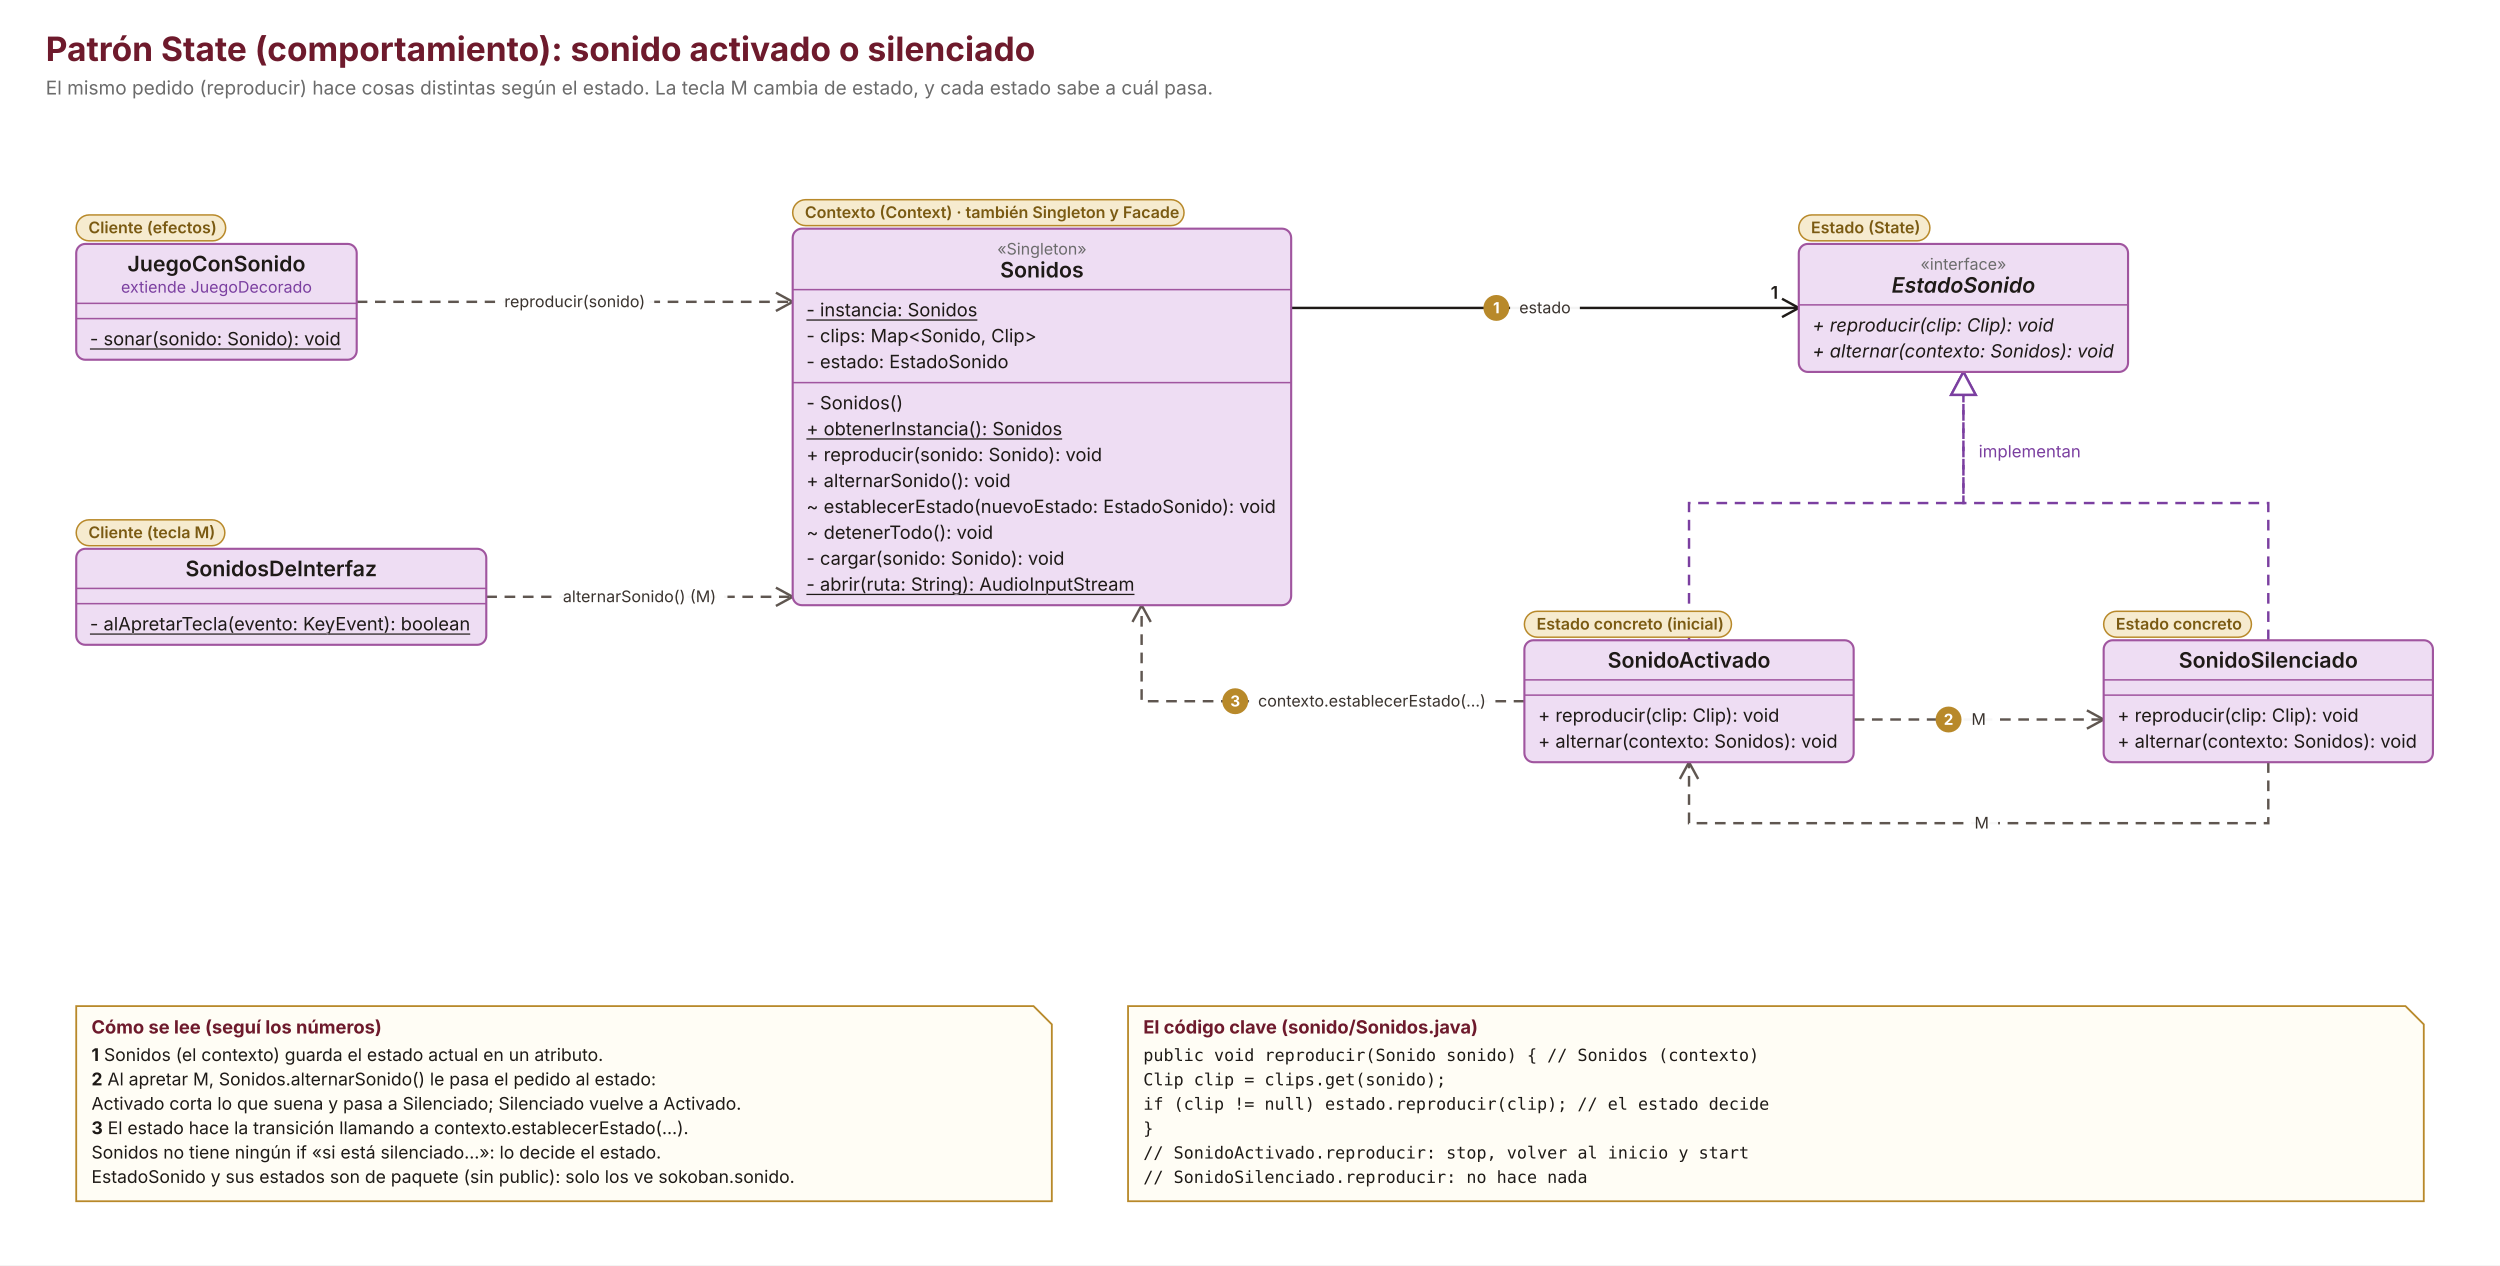
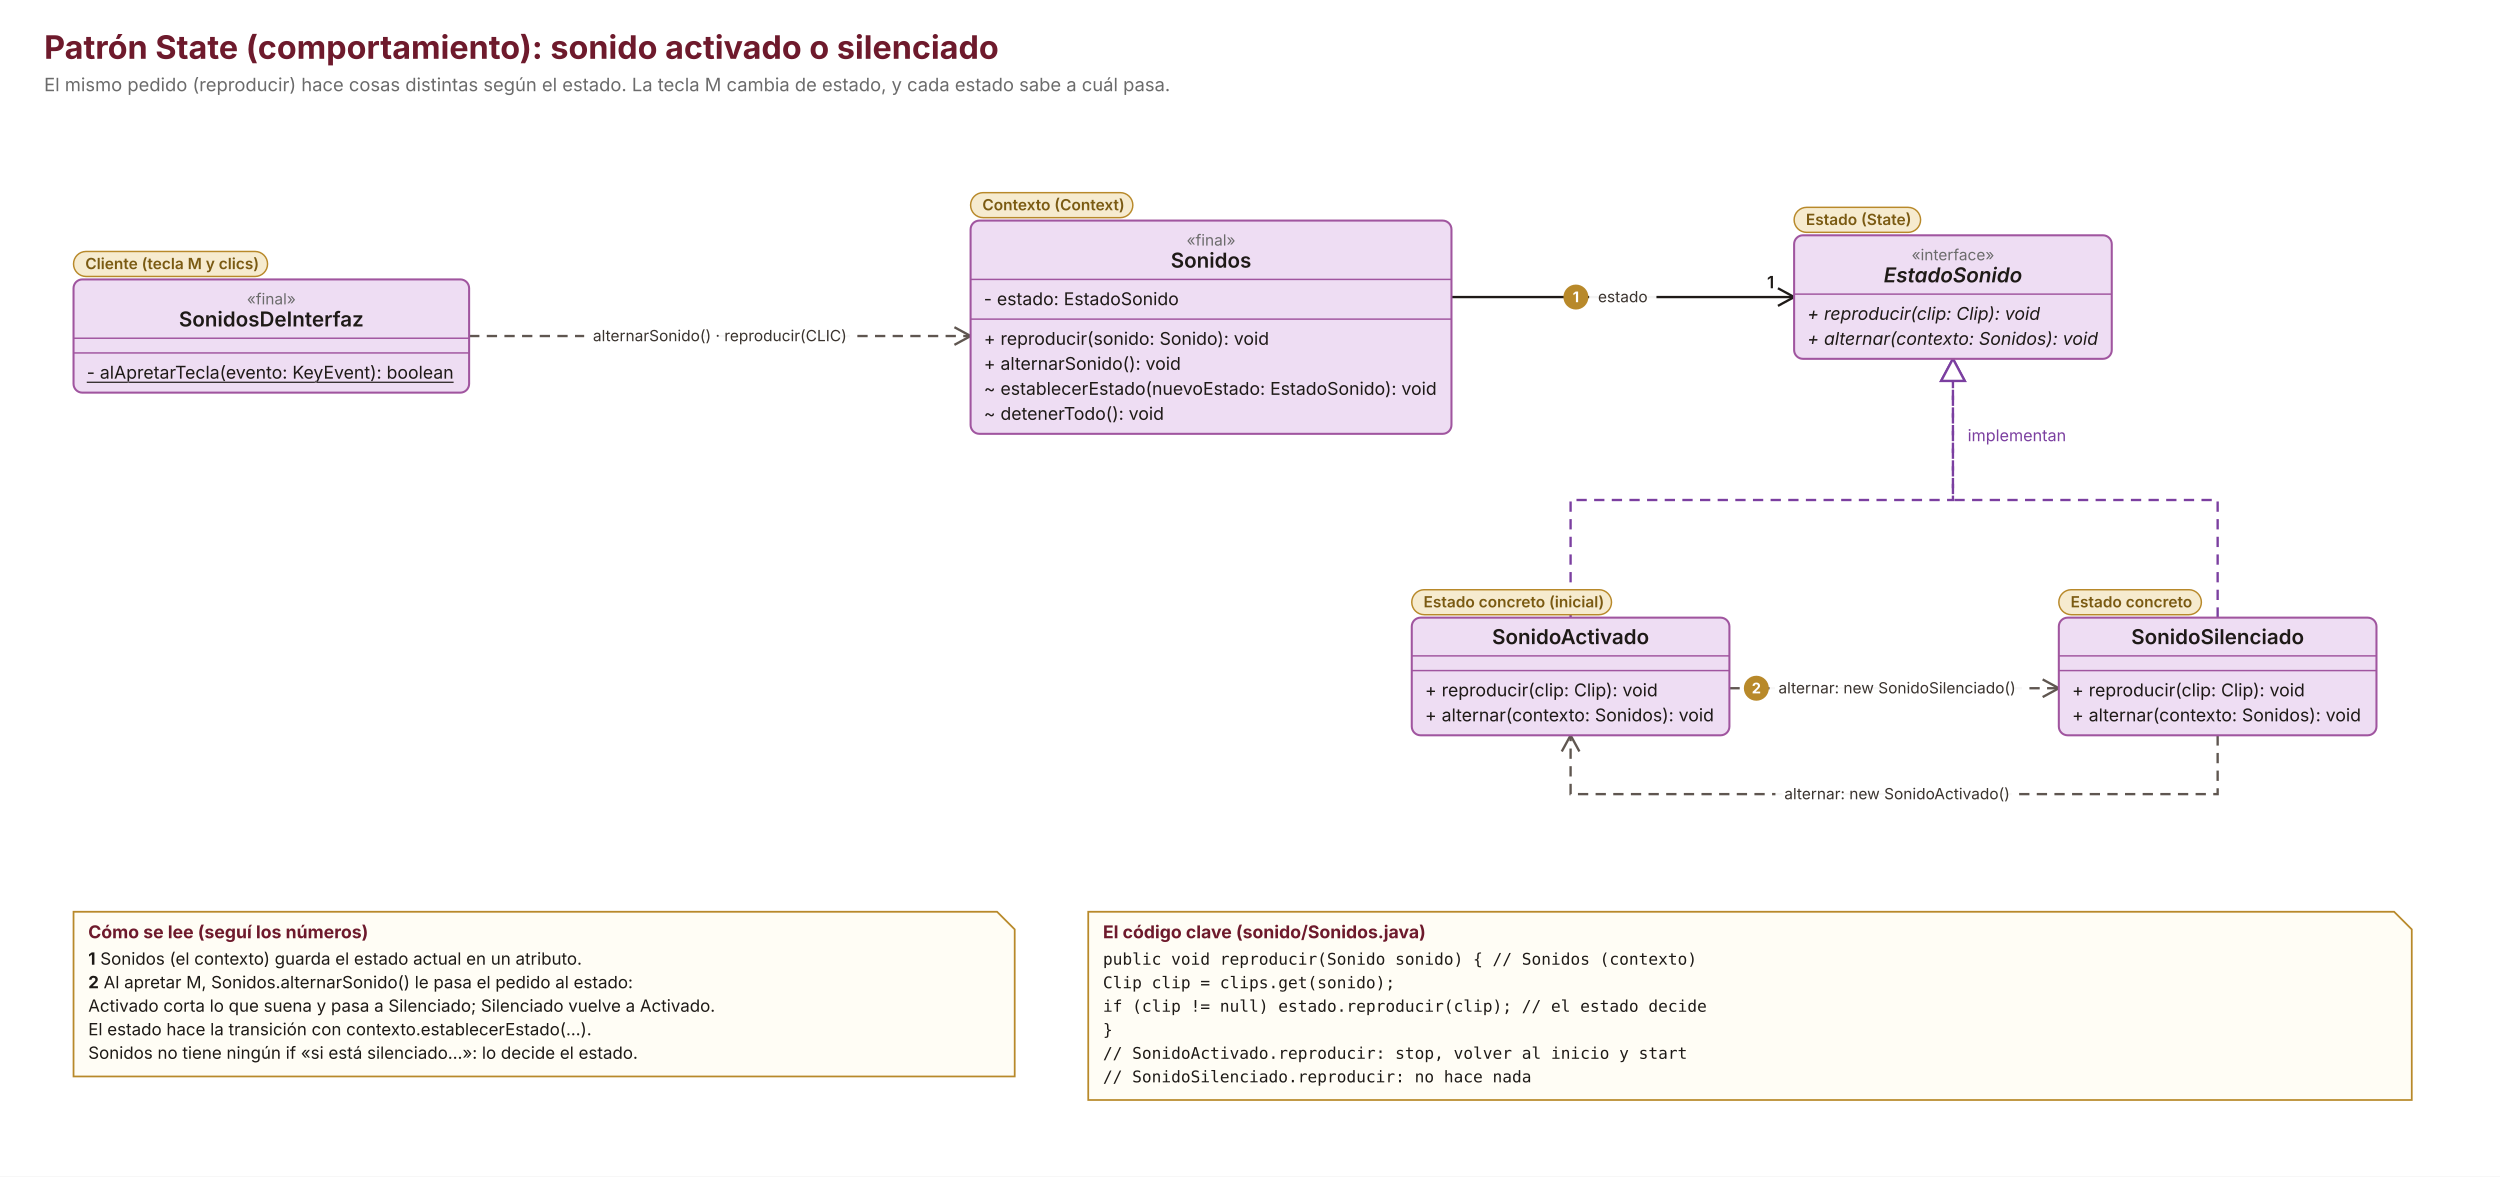
- <svg xmlns="http://www.w3.org/2000/svg" viewBox="0 0 1640 830" width="1640" height="830" font-family="Inter, Arial, sans-serif">
+ <svg xmlns="http://www.w3.org/2000/svg" viewBox="0 0 1700 800" width="1700" height="800" font-family="Inter, Arial, sans-serif">
  <style>text{white-space:pre}</style>
-   <rect width="1640" height="830" fill="#FFFFFF" />
+   <rect width="1700" height="800" fill="#FFFFFF" />
  <text x="30" y="40" font-size="22" font-weight="700" fill="#6E1A2C">Patrón State (comportamiento): sonido activado o silenciado</text>
  <text x="30" y="62" font-size="12.5" fill="#6B6B6B">El mismo pedido (reproducir) hace cosas distintas según el estado. La tecla M cambia de estado, y cada estado sabe a cuál pasa.</text>
-   <path d="M 234.0 198.0 L 520.0 198.0" fill="none" stroke="#5F5650" stroke-width="1.6" stroke-dasharray="7 5" />
-   <polyline points="509.0,192.0 520.0,198.0 509.0,204.0" fill="none" stroke="#5F5650" stroke-width="1.6" />
-   <rect x="324.812" y="189.0" width="104.375" height="17" rx="4" fill="#FFFFFF" fill-opacity="0.95" />
-   <text x="377.0" y="201.5" font-size="10.5" text-anchor="middle" fill="#3A332E">reproducir(sonido)</text>
-   <path d="M 319.0 391.5 L 520.0 391.5" fill="none" stroke="#5F5650" stroke-width="1.6" stroke-dasharray="7 5" />
-   <polyline points="509.0,385.5 520.0,391.5 509.0,397.5" fill="none" stroke="#5F5650" stroke-width="1.6" />
-   <rect x="361.789" y="382.5" width="115.422" height="17" rx="4" fill="#FFFFFF" fill-opacity="0.95" />
-   <text x="419.5" y="395.0" font-size="10.5" text-anchor="middle" fill="#3A332E">alternarSonido()  (M)</text>
-   <path d="M 847.0 202.0 L 1180.0 202.0" fill="none" stroke="#1E1A17" stroke-width="1.6" />
-   <polyline points="1169.0,196.0 1180.0,202.0 1169.0,208.0" fill="none" stroke="#1E1A17" stroke-width="1.6" />
-   <rect x="990.617" y="193.0" width="45.766" height="17" rx="4" fill="#FFFFFF" fill-opacity="0.95" />
-   <text x="1013.5" y="205.5" font-size="10.5" text-anchor="middle" fill="#3A332E">estado</text>
-   <circle cx="981.617" cy="202.0" r="8.5" fill="#B8892A" />
-   <text x="981.617" y="205.5" font-size="10" font-weight="700" text-anchor="middle" fill="#FFFFFF">1</text>
-   <text x="1164" y="196.0" font-size="11.5" font-weight="600" fill="#1E1A17" text-anchor="middle">1</text>
-   <path d="M 1108.0 420.0 L 1108.0 330.0 L 1288.0 330.0 L 1288.0 244.0" fill="none" stroke="#7B3FA0" stroke-width="1.6" stroke-dasharray="7 5" />
-   <polygon points="1288.0,244.0 1280.0,259.0 1296.0,259.0" fill="#FFFFFF" stroke="#7B3FA0" stroke-width="1.6" />
-   <path d="M 1488.0 420.0 L 1488.0 330.0 L 1288.0 330.0 L 1288.0 244.0" fill="none" stroke="#7B3FA0" stroke-width="1.6" stroke-dasharray="7 5" />
-   <polygon points="1288.0,244.0 1280.0,259.0 1296.0,259.0" fill="#FFFFFF" stroke="#7B3FA0" stroke-width="1.6" />
-   <path d="M 1216.0 472.0 L 1380.0 472.0" fill="none" stroke="#5F5650" stroke-width="1.6" stroke-dasharray="7 5" />
-   <polyline points="1369.0,466.0 1380.0,472.0 1369.0,478.0" fill="none" stroke="#5F5650" stroke-width="1.6" />
-   <rect x="1287.258" y="463.0" width="21.484" height="17" rx="4" fill="#FFFFFF" fill-opacity="0.95" />
-   <text x="1298.0" y="475.5" font-size="10.5" text-anchor="middle" fill="#3A332E">M</text>
-   <circle cx="1278.258" cy="472.0" r="8.5" fill="#B8892A" />
-   <text x="1278.258" y="475.5" font-size="10" font-weight="700" text-anchor="middle" fill="#FFFFFF">2</text>
-   <path d="M 1488.0 500.0 L 1488.0 540.0 L 1108.0 540.0 L 1108.0 500.0" fill="none" stroke="#5F5650" stroke-width="1.6" stroke-dasharray="7 5" />
-   <polyline points="1102.0,511.0 1108.0,500.0 1114.0,511.0" fill="none" stroke="#5F5650" stroke-width="1.6" />
-   <rect x="1289.258" y="531" width="21.484" height="17" rx="4" fill="#FFFFFF" fill-opacity="0.95" />
-   <text x="1300" y="543.5" font-size="10.5" text-anchor="middle" fill="#3A332E">M</text>
-   <path d="M 1000.0 460.0 L 748.9 460.0 L 748.9 397.0" fill="none" stroke="#5F5650" stroke-width="1.6" stroke-dasharray="7 5" />
-   <polyline points="742.9,408.0 748.9,397.0 754.9,408.0" fill="none" stroke="#5F5650" stroke-width="1.6" />
-   <rect x="819.297" y="451.0" width="161.406" height="17" rx="4" fill="#FFFFFF" fill-opacity="0.95" />
-   <text x="900" y="463.5" font-size="10.5" text-anchor="middle" fill="#3A332E">contexto.establecerEstado(...)</text>
-   <circle cx="810.297" cy="460.0" r="8.5" fill="#B8892A" />
-   <text x="810.297" y="463.5" font-size="10" font-weight="700" text-anchor="middle" fill="#FFFFFF">3</text>
-   <g class="caja" id="JuegoConSonido">
-     <rect x="50" y="141" width="98.031" height="17" rx="8.5" fill="#F6EBCF" stroke="#B8892A" stroke-width="1" />
-     <text x="58" y="153" font-size="10.5" font-weight="600" fill="#7A5A12">Cliente (efectos)</text>
-     <rect x="50" y="160" width="184" height="76" rx="6" fill="#EEDDF3" stroke="#A0559F" stroke-width="1.4" />
-     <text x="142.0" y="178" text-anchor="middle" font-size="14" font-weight="600" fill="#1E1A17">JuegoConSonido</text>
-     <text x="142.0" y="192" text-anchor="middle" font-size="10.5" fill="#7B3FA0">extiende JuegoDecorado</text>
-     <line x1="50" y1="199" x2="234" y2="199" stroke="#A0559F" stroke-width="1" />
-     <line x1="50" y1="209" x2="234" y2="209" stroke="#A0559F" stroke-width="1" />
-     <text x="59.0" y="226.5" font-size="12" fill="#1E1A17" text-decoration="underline">- sonar(sonido: Sonido): void</text>
-   </g>
+   <path d="M 319.0 228.5 L 660.0 228.5" fill="none" stroke="#5F5650" stroke-width="1.6" stroke-dasharray="7 5" />
+   <polyline points="649.0,222.5 660.0,228.5 649.0,234.5" fill="none" stroke="#5F5650" stroke-width="1.6" />
+   <rect x="397.203" y="219.5" width="184.594" height="17" rx="4" fill="#FFFFFF" fill-opacity="0.95" />
+   <text x="489.5" y="232.0" font-size="10.5" text-anchor="middle" fill="#3A332E">alternarSonido() · reproducir(CLIC)</text>
+   <path d="M 987.0 202.0 L 1220.0 202.0" fill="none" stroke="#1E1A17" stroke-width="1.6" />
+   <polyline points="1209.0,196.0 1220.0,202.0 1209.0,208.0" fill="none" stroke="#1E1A17" stroke-width="1.6" />
+   <rect x="1080.617" y="193.0" width="45.766" height="17" rx="4" fill="#FFFFFF" fill-opacity="0.95" />
+   <text x="1103.5" y="205.5" font-size="10.5" text-anchor="middle" fill="#3A332E">estado</text>
+   <circle cx="1071.617" cy="202.0" r="8.5" fill="#B8892A" />
+   <text x="1071.617" y="205.5" font-size="10" font-weight="700" text-anchor="middle" fill="#FFFFFF">1</text>
+   <text x="1204" y="196.0" font-size="11.5" font-weight="600" fill="#1E1A17" text-anchor="middle">1</text>
+   <path d="M 1068.0 420.0 L 1068.0 340.0 L 1328.0 340.0 L 1328.0 244.0" fill="none" stroke="#7B3FA0" stroke-width="1.6" stroke-dasharray="7 5" />
+   <polygon points="1328.0,244.0 1320.0,259.0 1336.0,259.0" fill="#FFFFFF" stroke="#7B3FA0" stroke-width="1.6" />
+   <path d="M 1508.0 420.0 L 1508.0 340.0 L 1328.0 340.0 L 1328.0 244.0" fill="none" stroke="#7B3FA0" stroke-width="1.6" stroke-dasharray="7 5" />
+   <polygon points="1328.0,244.0 1320.0,259.0 1336.0,259.0" fill="#FFFFFF" stroke="#7B3FA0" stroke-width="1.6" />
+   <path d="M 1176.0 468.0 L 1400.0 468.0" fill="none" stroke="#5F5650" stroke-width="1.6" stroke-dasharray="7 5" />
+   <polyline points="1389.0,462.0 1400.0,468.0 1389.0,474.0" fill="none" stroke="#5F5650" stroke-width="1.6" />
+   <rect x="1203.32" y="459.0" width="173.359" height="17" rx="4" fill="#FFFFFF" fill-opacity="0.95" />
+   <text x="1290" y="471.5" font-size="10.5" text-anchor="middle" fill="#3A332E">alternar: new SonidoSilenciado()</text>
+   <circle cx="1194.32" cy="468.0" r="8.5" fill="#B8892A" />
+   <text x="1194.32" y="471.5" font-size="10" font-weight="700" text-anchor="middle" fill="#FFFFFF">2</text>
+   <path d="M 1508.0 500.0 L 1508.0 540.0 L 1068.0 540.0 L 1068.0 500.0" fill="none" stroke="#5F5650" stroke-width="1.6" stroke-dasharray="7 5" />
+   <polyline points="1062.0,511.0 1068.0,500.0 1074.0,511.0" fill="none" stroke="#5F5650" stroke-width="1.6" />
+   <rect x="1207.305" y="531" width="165.391" height="17" rx="4" fill="#FFFFFF" fill-opacity="0.95" />
+   <text x="1290" y="543.5" font-size="10.5" text-anchor="middle" fill="#3A332E">alternar: new SonidoActivado()</text>
  <g class="caja" id="SonidosDeInterfaz">
-     <rect x="50" y="341" width="97.484" height="17" rx="8.5" fill="#F6EBCF" stroke="#B8892A" stroke-width="1" />
-     <text x="58" y="353" font-size="10.5" font-weight="600" fill="#7A5A12">Cliente (tecla M)</text>
-     <rect x="50" y="360" width="269" height="63" rx="6" fill="#EEDDF3" stroke="#A0559F" stroke-width="1.4" />
-     <text x="184.5" y="378" text-anchor="middle" font-size="14" font-weight="600" fill="#1E1A17">SonidosDeInterfaz</text>
-     <line x1="50" y1="386" x2="319" y2="386" stroke="#A0559F" stroke-width="1" />
-     <line x1="50" y1="396" x2="319" y2="396" stroke="#A0559F" stroke-width="1" />
-     <text x="59.0" y="413.5" font-size="12" fill="#1E1A17" text-decoration="underline">- alApretarTecla(evento: KeyEvent): boolean</text>
+     <rect x="50" y="171" width="131.938" height="17" rx="8.5" fill="#F6EBCF" stroke="#B8892A" stroke-width="1" />
+     <text x="58" y="183" font-size="10.5" font-weight="600" fill="#7A5A12">Cliente (tecla M y clics)</text>
+     <rect x="50" y="190" width="269" height="77" rx="6" fill="#EEDDF3" stroke="#A0559F" stroke-width="1.4" />
+     <text x="184.5" y="207" text-anchor="middle" font-size="10.5" fill="#6B6B6B">«final»</text>
+     <text x="184.5" y="222" text-anchor="middle" font-size="14" font-weight="600" fill="#1E1A17">SonidosDeInterfaz</text>
+     <line x1="50" y1="230" x2="319" y2="230" stroke="#A0559F" stroke-width="1" />
+     <line x1="50" y1="240" x2="319" y2="240" stroke="#A0559F" stroke-width="1" />
+     <text x="59.0" y="257.5" font-size="12" fill="#1E1A17" text-decoration="underline">- alApretarTecla(evento: KeyEvent): boolean</text>
  </g>
  <g class="caja" id="Sonidos">
-     <rect x="520" y="131" width="256.719" height="17" rx="8.5" fill="#F6EBCF" stroke="#B8892A" stroke-width="1" />
-     <text x="528" y="143" font-size="10.5" font-weight="600" fill="#7A5A12">Contexto (Context) · también Singleton y Facade</text>
-     <rect x="520" y="150" width="327" height="247" rx="6" fill="#EEDDF3" stroke="#A0559F" stroke-width="1.4" />
-     <text x="683.5" y="167" text-anchor="middle" font-size="10.5" fill="#6B6B6B">«Singleton»</text>
-     <text x="683.5" y="182" text-anchor="middle" font-size="14" font-weight="600" fill="#1E1A17">Sonidos</text>
-     <line x1="520" y1="190" x2="847" y2="190" stroke="#A0559F" stroke-width="1" />
-     <text x="529.0" y="207.5" font-size="12" fill="#1E1A17" text-decoration="underline">- instancia: Sonidos</text>
-     <text x="529.0" y="224.5" font-size="12" fill="#1E1A17">- clips: Map&lt;Sonido, Clip&gt;</text>
-     <text x="529.0" y="241.5" font-size="12" fill="#1E1A17">- estado: EstadoSonido</text>
-     <line x1="520" y1="251" x2="847" y2="251" stroke="#A0559F" stroke-width="1" />
-     <text x="529.0" y="268.5" font-size="12" fill="#1E1A17">- Sonidos()</text>
-     <text x="529.0" y="285.5" font-size="12" fill="#1E1A17" text-decoration="underline">+ obtenerInstancia(): Sonidos</text>
-     <text x="529.0" y="302.5" font-size="12" fill="#1E1A17">+ reproducir(sonido: Sonido): void</text>
-     <text x="529.0" y="319.5" font-size="12" fill="#1E1A17">+ alternarSonido(): void</text>
-     <text x="529.0" y="336.5" font-size="12" fill="#1E1A17">~ establecerEstado(nuevoEstado: EstadoSonido): void</text>
-     <text x="529.0" y="353.5" font-size="12" fill="#1E1A17">~ detenerTodo(): void</text>
-     <text x="529.0" y="370.5" font-size="12" fill="#1E1A17">- cargar(sonido: Sonido): void</text>
-     <text x="529.0" y="387.5" font-size="12" fill="#1E1A17" text-decoration="underline">- abrir(ruta: String): AudioInputStream</text>
+     <rect x="660" y="131" width="110.328" height="17" rx="8.5" fill="#F6EBCF" stroke="#B8892A" stroke-width="1" />
+     <text x="668" y="143" font-size="10.5" font-weight="600" fill="#7A5A12">Contexto (Context)</text>
+     <rect x="660" y="150" width="327" height="145" rx="6" fill="#EEDDF3" stroke="#A0559F" stroke-width="1.4" />
+     <text x="823.5" y="167" text-anchor="middle" font-size="10.5" fill="#6B6B6B">«final»</text>
+     <text x="823.5" y="182" text-anchor="middle" font-size="14" font-weight="600" fill="#1E1A17">Sonidos</text>
+     <line x1="660" y1="190" x2="987" y2="190" stroke="#A0559F" stroke-width="1" />
+     <text x="669.0" y="207.5" font-size="12" fill="#1E1A17">- estado: EstadoSonido</text>
+     <line x1="660" y1="217" x2="987" y2="217" stroke="#A0559F" stroke-width="1" />
+     <text x="669.0" y="234.5" font-size="12" fill="#1E1A17">+ reproducir(sonido: Sonido): void</text>
+     <text x="669.0" y="251.5" font-size="12" fill="#1E1A17">+ alternarSonido(): void</text>
+     <text x="669.0" y="268.5" font-size="12" fill="#1E1A17">~ establecerEstado(nuevoEstado: EstadoSonido): void</text>
+     <text x="669.0" y="285.5" font-size="12" fill="#1E1A17">~ detenerTodo(): void</text>
  </g>
  <g class="caja" id="EstadoSonido">
-     <rect x="1180" y="141" width="86.0" height="17" rx="8.5" fill="#F6EBCF" stroke="#B8892A" stroke-width="1" />
-     <text x="1188" y="153" font-size="10.5" font-weight="600" fill="#7A5A12">Estado (State)</text>
-     <rect x="1180" y="160" width="216" height="84" rx="6" fill="#EEDDF3" stroke="#A0559F" stroke-width="1.4" />
-     <text x="1288.0" y="177" text-anchor="middle" font-size="10.5" fill="#6B6B6B">«interface»</text>
-     <text x="1288.0" y="192" text-anchor="middle" font-size="14" font-weight="600" fill="#1E1A17" font-style="italic">EstadoSonido</text>
-     <line x1="1180" y1="200" x2="1396" y2="200" stroke="#A0559F" stroke-width="1" />
-     <text x="1189.0" y="217.5" font-size="12" fill="#1E1A17" font-style="italic">+ reproducir(clip: Clip): void</text>
-     <text x="1189.0" y="234.5" font-size="12" fill="#1E1A17" font-style="italic">+ alternar(contexto: Sonidos): void</text>
+     <rect x="1220" y="141" width="86.0" height="17" rx="8.5" fill="#F6EBCF" stroke="#B8892A" stroke-width="1" />
+     <text x="1228" y="153" font-size="10.5" font-weight="600" fill="#7A5A12">Estado (State)</text>
+     <rect x="1220" y="160" width="216" height="84" rx="6" fill="#EEDDF3" stroke="#A0559F" stroke-width="1.4" />
+     <text x="1328.0" y="177" text-anchor="middle" font-size="10.5" fill="#6B6B6B">«interface»</text>
+     <text x="1328.0" y="192" text-anchor="middle" font-size="14" font-weight="600" fill="#1E1A17" font-style="italic">EstadoSonido</text>
+     <line x1="1220" y1="200" x2="1436" y2="200" stroke="#A0559F" stroke-width="1" />
+     <text x="1229.0" y="217.5" font-size="12" fill="#1E1A17" font-style="italic">+ reproducir(clip: Clip): void</text>
+     <text x="1229.0" y="234.5" font-size="12" fill="#1E1A17" font-style="italic">+ alternar(contexto: Sonidos): void</text>
  </g>
  <g class="caja" id="SonidoActivado">
-     <rect x="1000" y="401" width="135.828" height="17" rx="8.5" fill="#F6EBCF" stroke="#B8892A" stroke-width="1" />
-     <text x="1008" y="413" font-size="10.5" font-weight="600" fill="#7A5A12">Estado concreto (inicial)</text>
-     <rect x="1000" y="420" width="216" height="80" rx="6" fill="#EEDDF3" stroke="#A0559F" stroke-width="1.4" />
-     <text x="1108.0" y="438" text-anchor="middle" font-size="14" font-weight="600" fill="#1E1A17">SonidoActivado</text>
-     <line x1="1000" y1="446" x2="1216" y2="446" stroke="#A0559F" stroke-width="1" />
-     <line x1="1000" y1="456" x2="1216" y2="456" stroke="#A0559F" stroke-width="1" />
-     <text x="1009.0" y="473.5" font-size="12" fill="#1E1A17">+ reproducir(clip: Clip): void</text>
-     <text x="1009.0" y="490.5" font-size="12" fill="#1E1A17">+ alternar(contexto: Sonidos): void</text>
+     <rect x="960" y="401" width="135.828" height="17" rx="8.5" fill="#F6EBCF" stroke="#B8892A" stroke-width="1" />
+     <text x="968" y="413" font-size="10.5" font-weight="600" fill="#7A5A12">Estado concreto (inicial)</text>
+     <rect x="960" y="420" width="216" height="80" rx="6" fill="#EEDDF3" stroke="#A0559F" stroke-width="1.4" />
+     <text x="1068.0" y="438" text-anchor="middle" font-size="14" font-weight="600" fill="#1E1A17">SonidoActivado</text>
+     <line x1="960" y1="446" x2="1176" y2="446" stroke="#A0559F" stroke-width="1" />
+     <line x1="960" y1="456" x2="1176" y2="456" stroke="#A0559F" stroke-width="1" />
+     <text x="969.0" y="473.5" font-size="12" fill="#1E1A17">+ reproducir(clip: Clip): void</text>
+     <text x="969.0" y="490.5" font-size="12" fill="#1E1A17">+ alternar(contexto: Sonidos): void</text>
  </g>
  <g class="caja" id="SonidoSilenciado">
-     <rect x="1380" y="401" width="96.938" height="17" rx="8.5" fill="#F6EBCF" stroke="#B8892A" stroke-width="1" />
-     <text x="1388" y="413" font-size="10.5" font-weight="600" fill="#7A5A12">Estado concreto</text>
-     <rect x="1380" y="420" width="216" height="80" rx="6" fill="#EEDDF3" stroke="#A0559F" stroke-width="1.4" />
-     <text x="1488.0" y="438" text-anchor="middle" font-size="14" font-weight="600" fill="#1E1A17">SonidoSilenciado</text>
-     <line x1="1380" y1="446" x2="1596" y2="446" stroke="#A0559F" stroke-width="1" />
-     <line x1="1380" y1="456" x2="1596" y2="456" stroke="#A0559F" stroke-width="1" />
-     <text x="1389.0" y="473.5" font-size="12" fill="#1E1A17">+ reproducir(clip: Clip): void</text>
-     <text x="1389.0" y="490.5" font-size="12" fill="#1E1A17">+ alternar(contexto: Sonidos): void</text>
+     <rect x="1400" y="401" width="96.938" height="17" rx="8.5" fill="#F6EBCF" stroke="#B8892A" stroke-width="1" />
+     <text x="1408" y="413" font-size="10.5" font-weight="600" fill="#7A5A12">Estado concreto</text>
+     <rect x="1400" y="420" width="216" height="80" rx="6" fill="#EEDDF3" stroke="#A0559F" stroke-width="1.4" />
+     <text x="1508.0" y="438" text-anchor="middle" font-size="14" font-weight="600" fill="#1E1A17">SonidoSilenciado</text>
+     <line x1="1400" y1="446" x2="1616" y2="446" stroke="#A0559F" stroke-width="1" />
+     <line x1="1400" y1="456" x2="1616" y2="456" stroke="#A0559F" stroke-width="1" />
+     <text x="1409.0" y="473.5" font-size="12" fill="#1E1A17">+ reproducir(clip: Clip): void</text>
+     <text x="1409.0" y="490.5" font-size="12" fill="#1E1A17">+ alternar(contexto: Sonidos): void</text>
  </g>
-   <text x="1298.0" y="300" font-size="11" font-weight="400" fill="#7B3FA0" text-anchor="start">implementan</text>
-   <path d="M 50 660 L 678 660 L 690 672 L 690 788 L 50 788 Z" fill="#FFFDF5" stroke="#B8892A" stroke-width="1.2" />
-   <text x="60" y="678" font-size="12" font-weight="700" fill="#6E1A2C">Cómo se lee (seguí los números)</text>
-   <text x="60" y="696" font-size="11.5" fill="#1E1A17">
+   <text x="1338.0" y="300" font-size="11" font-weight="400" fill="#7B3FA0" text-anchor="start">implementan</text>
+   <path d="M 50 620 L 678 620 L 690 632 L 690 732 L 50 732 Z" fill="#FFFDF5" stroke="#B8892A" stroke-width="1.2" />
+   <text x="60" y="638" font-size="12" font-weight="700" fill="#6E1A2C">Cómo se lee (seguí los números)</text>
+   <text x="60" y="656" font-size="11.5" fill="#1E1A17">
    <tspan font-weight="700">1</tspan> Sonidos (el contexto) guarda el estado actual en un atributo.</text>
-   <text x="60" y="712" font-size="11.5" fill="#1E1A17">
+   <text x="60" y="672" font-size="11.5" fill="#1E1A17">
    <tspan font-weight="700">2</tspan> Al apretar M, Sonidos.alternarSonido() le pasa el pedido al estado:</text>
-   <text x="60" y="728" font-size="11.5" fill="#1E1A17">     Activado corta lo que suena y pasa a Silenciado; Silenciado vuelve a Activado.</text>
-   <text x="60" y="744" font-size="11.5" fill="#1E1A17">
-     <tspan font-weight="700">3</tspan> El estado hace la transición llamando a contexto.establecerEstado(...).</text>
-   <text x="60" y="760" font-size="11.5" fill="#1E1A17">Sonidos no tiene ningún if «si está silenciado…»: lo decide el estado.</text>
-   <text x="60" y="776" font-size="11.5" fill="#1E1A17">EstadoSonido y sus estados son de paquete (sin public): solo los ve sokoban.sonido.</text>
-   <path d="M 740 660 L 1578 660 L 1590 672 L 1590 788 L 740 788 Z" fill="#FFFDF5" stroke="#B8892A" stroke-width="1.2" />
-   <text x="750" y="678" font-size="12" font-weight="700" fill="#6E1A2C">El código clave (sonido/Sonidos.java)</text>
-   <text x="750" y="696" font-family="IBM Plex Mono, DejaVu Sans Mono, monospace" font-size="11" fill="#1E1A17">public void reproducir(Sonido sonido) {             // Sonidos (contexto)</text>
-   <text x="750" y="712" font-family="IBM Plex Mono, DejaVu Sans Mono, monospace" font-size="11" fill="#1E1A17">    Clip clip = clips.get(sonido);</text>
-   <text x="750" y="728" font-family="IBM Plex Mono, DejaVu Sans Mono, monospace" font-size="11" fill="#1E1A17">    if (clip != null) estado.reproducir(clip);    // el estado decide</text>
-   <text x="750" y="744" font-family="IBM Plex Mono, DejaVu Sans Mono, monospace" font-size="11" fill="#1E1A17">}</text>
-   <text x="750" y="760" font-family="IBM Plex Mono, DejaVu Sans Mono, monospace" font-size="11" fill="#1E1A17">// SonidoActivado.reproducir: stop, volver al inicio y start</text>
-   <text x="750" y="776" font-family="IBM Plex Mono, DejaVu Sans Mono, monospace" font-size="11" fill="#1E1A17">// SonidoSilenciado.reproducir: no hace nada</text>
+   <text x="60" y="688" font-size="11.5" fill="#1E1A17">     Activado corta lo que suena y pasa a Silenciado; Silenciado vuelve a Activado.</text>
+   <text x="60" y="704" font-size="11.5" fill="#1E1A17">     El estado hace la transición con contexto.establecerEstado(...).</text>
+   <text x="60" y="720" font-size="11.5" fill="#1E1A17">Sonidos no tiene ningún if «si está silenciado…»: lo decide el estado.</text>
+   <path d="M 740 620 L 1628 620 L 1640 632 L 1640 748 L 740 748 Z" fill="#FFFDF5" stroke="#B8892A" stroke-width="1.2" />
+   <text x="750" y="638" font-size="12" font-weight="700" fill="#6E1A2C">El código clave (sonido/Sonidos.java)</text>
+   <text x="750" y="656" font-family="IBM Plex Mono, DejaVu Sans Mono, monospace" font-size="11" fill="#1E1A17">public void reproducir(Sonido sonido) {           // Sonidos (contexto)</text>
+   <text x="750" y="672" font-family="IBM Plex Mono, DejaVu Sans Mono, monospace" font-size="11" fill="#1E1A17">    Clip clip = clips.get(sonido);</text>
+   <text x="750" y="688" font-family="IBM Plex Mono, DejaVu Sans Mono, monospace" font-size="11" fill="#1E1A17">    if (clip != null) estado.reproducir(clip);  // el estado decide</text>
+   <text x="750" y="704" font-family="IBM Plex Mono, DejaVu Sans Mono, monospace" font-size="11" fill="#1E1A17">}</text>
+   <text x="750" y="720" font-family="IBM Plex Mono, DejaVu Sans Mono, monospace" font-size="11" fill="#1E1A17">// SonidoActivado.reproducir: stop, volver al inicio y start</text>
+   <text x="750" y="736" font-family="IBM Plex Mono, DejaVu Sans Mono, monospace" font-size="11" fill="#1E1A17">// SonidoSilenciado.reproducir: no hace nada</text>
</svg>
